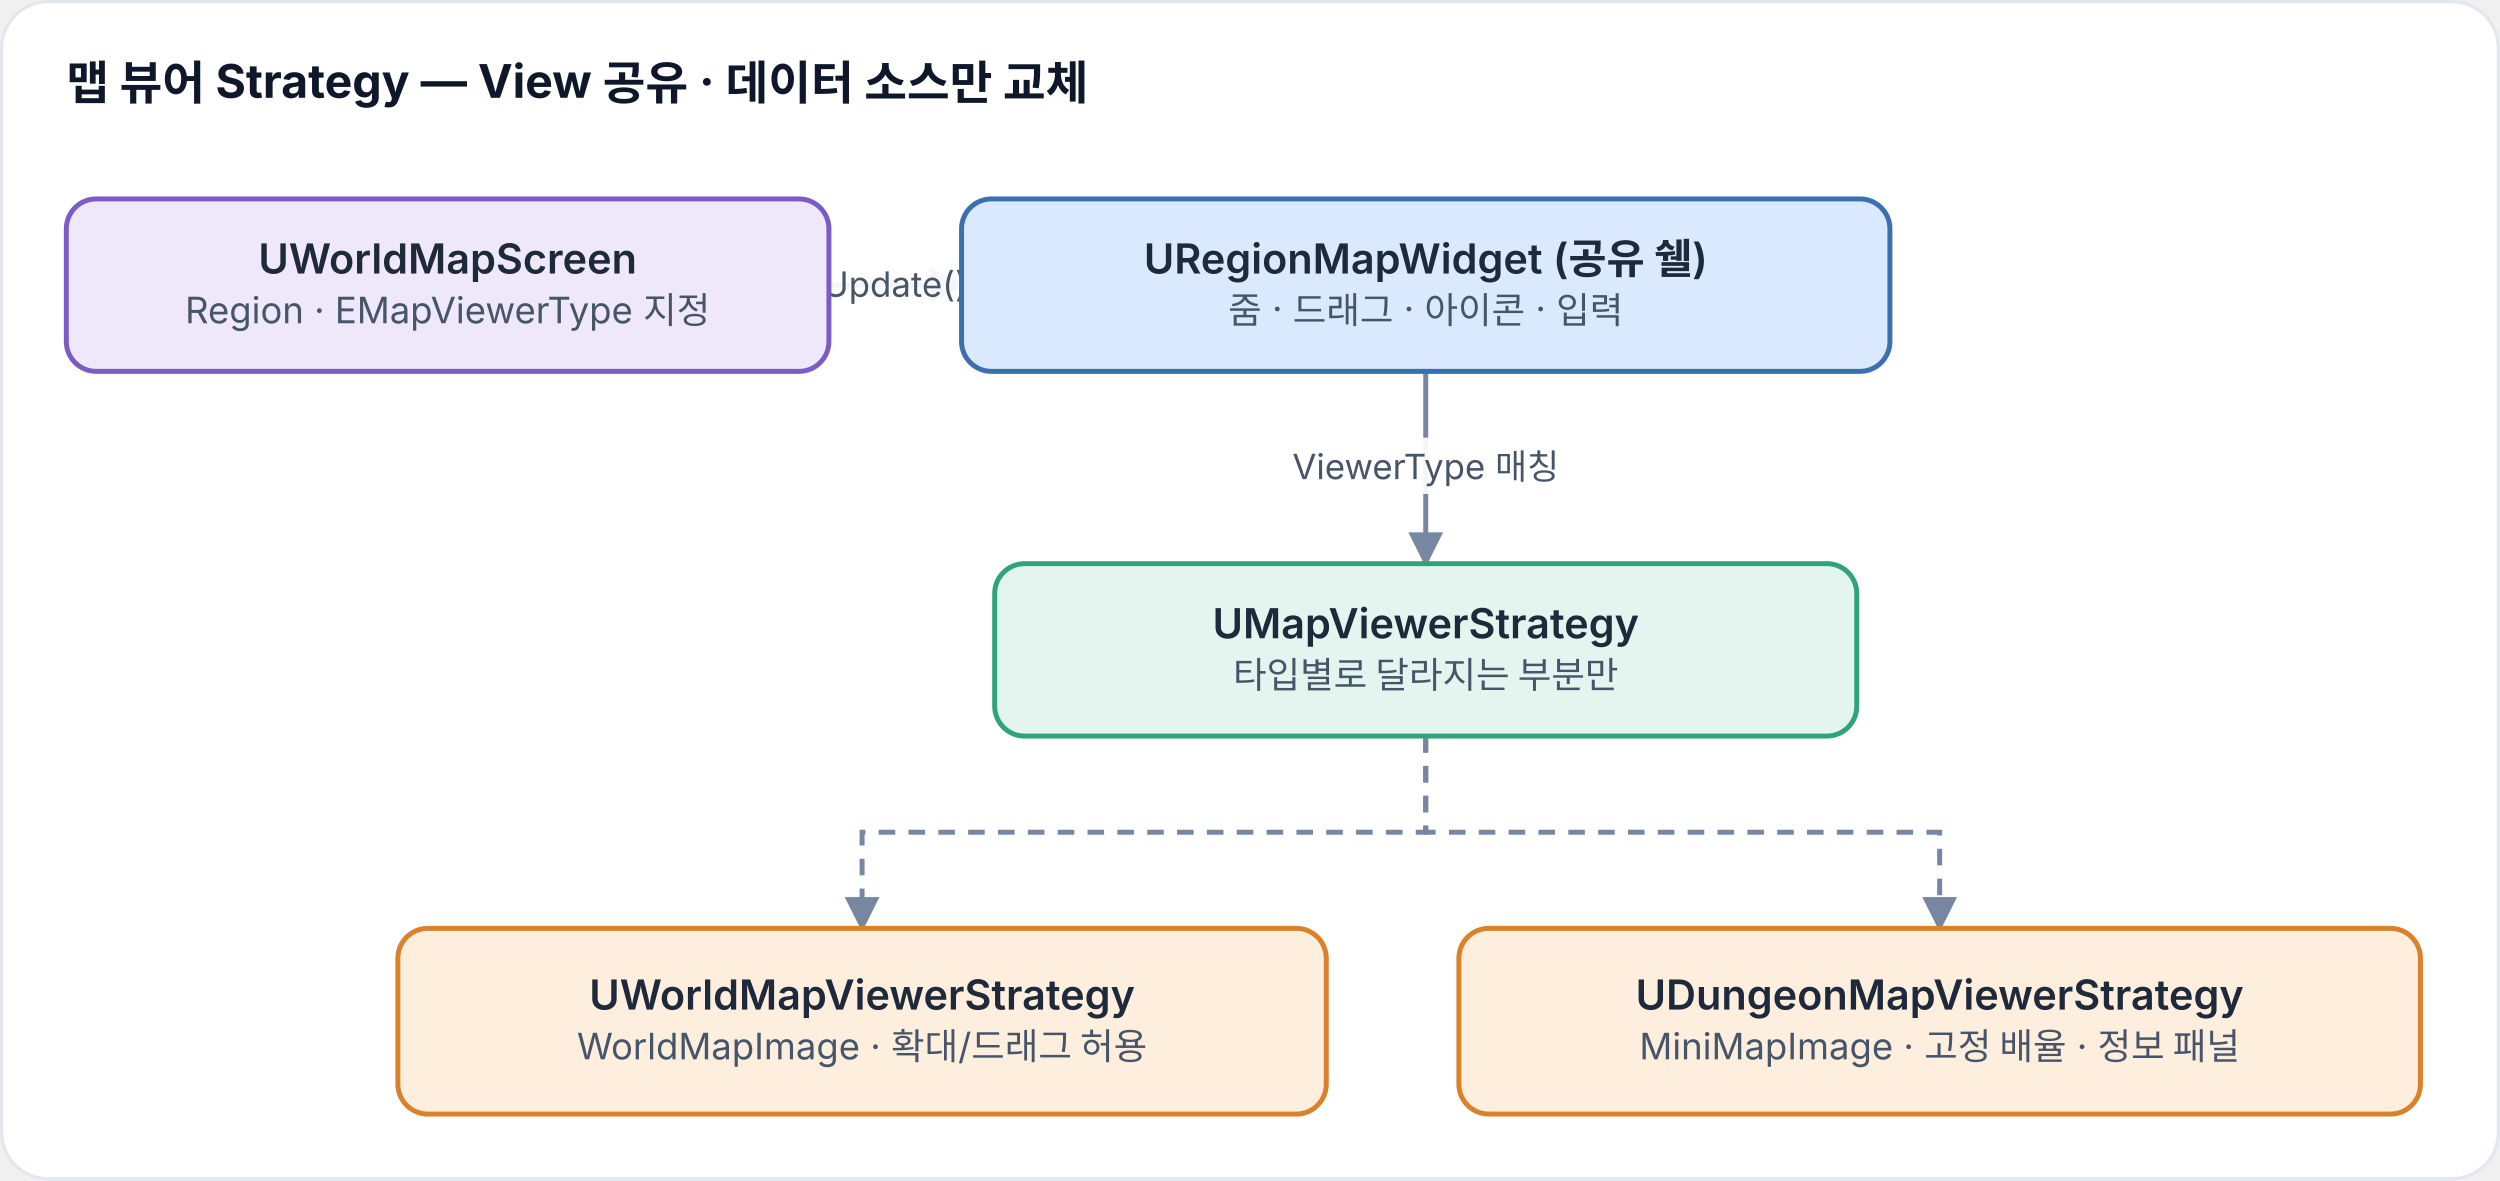
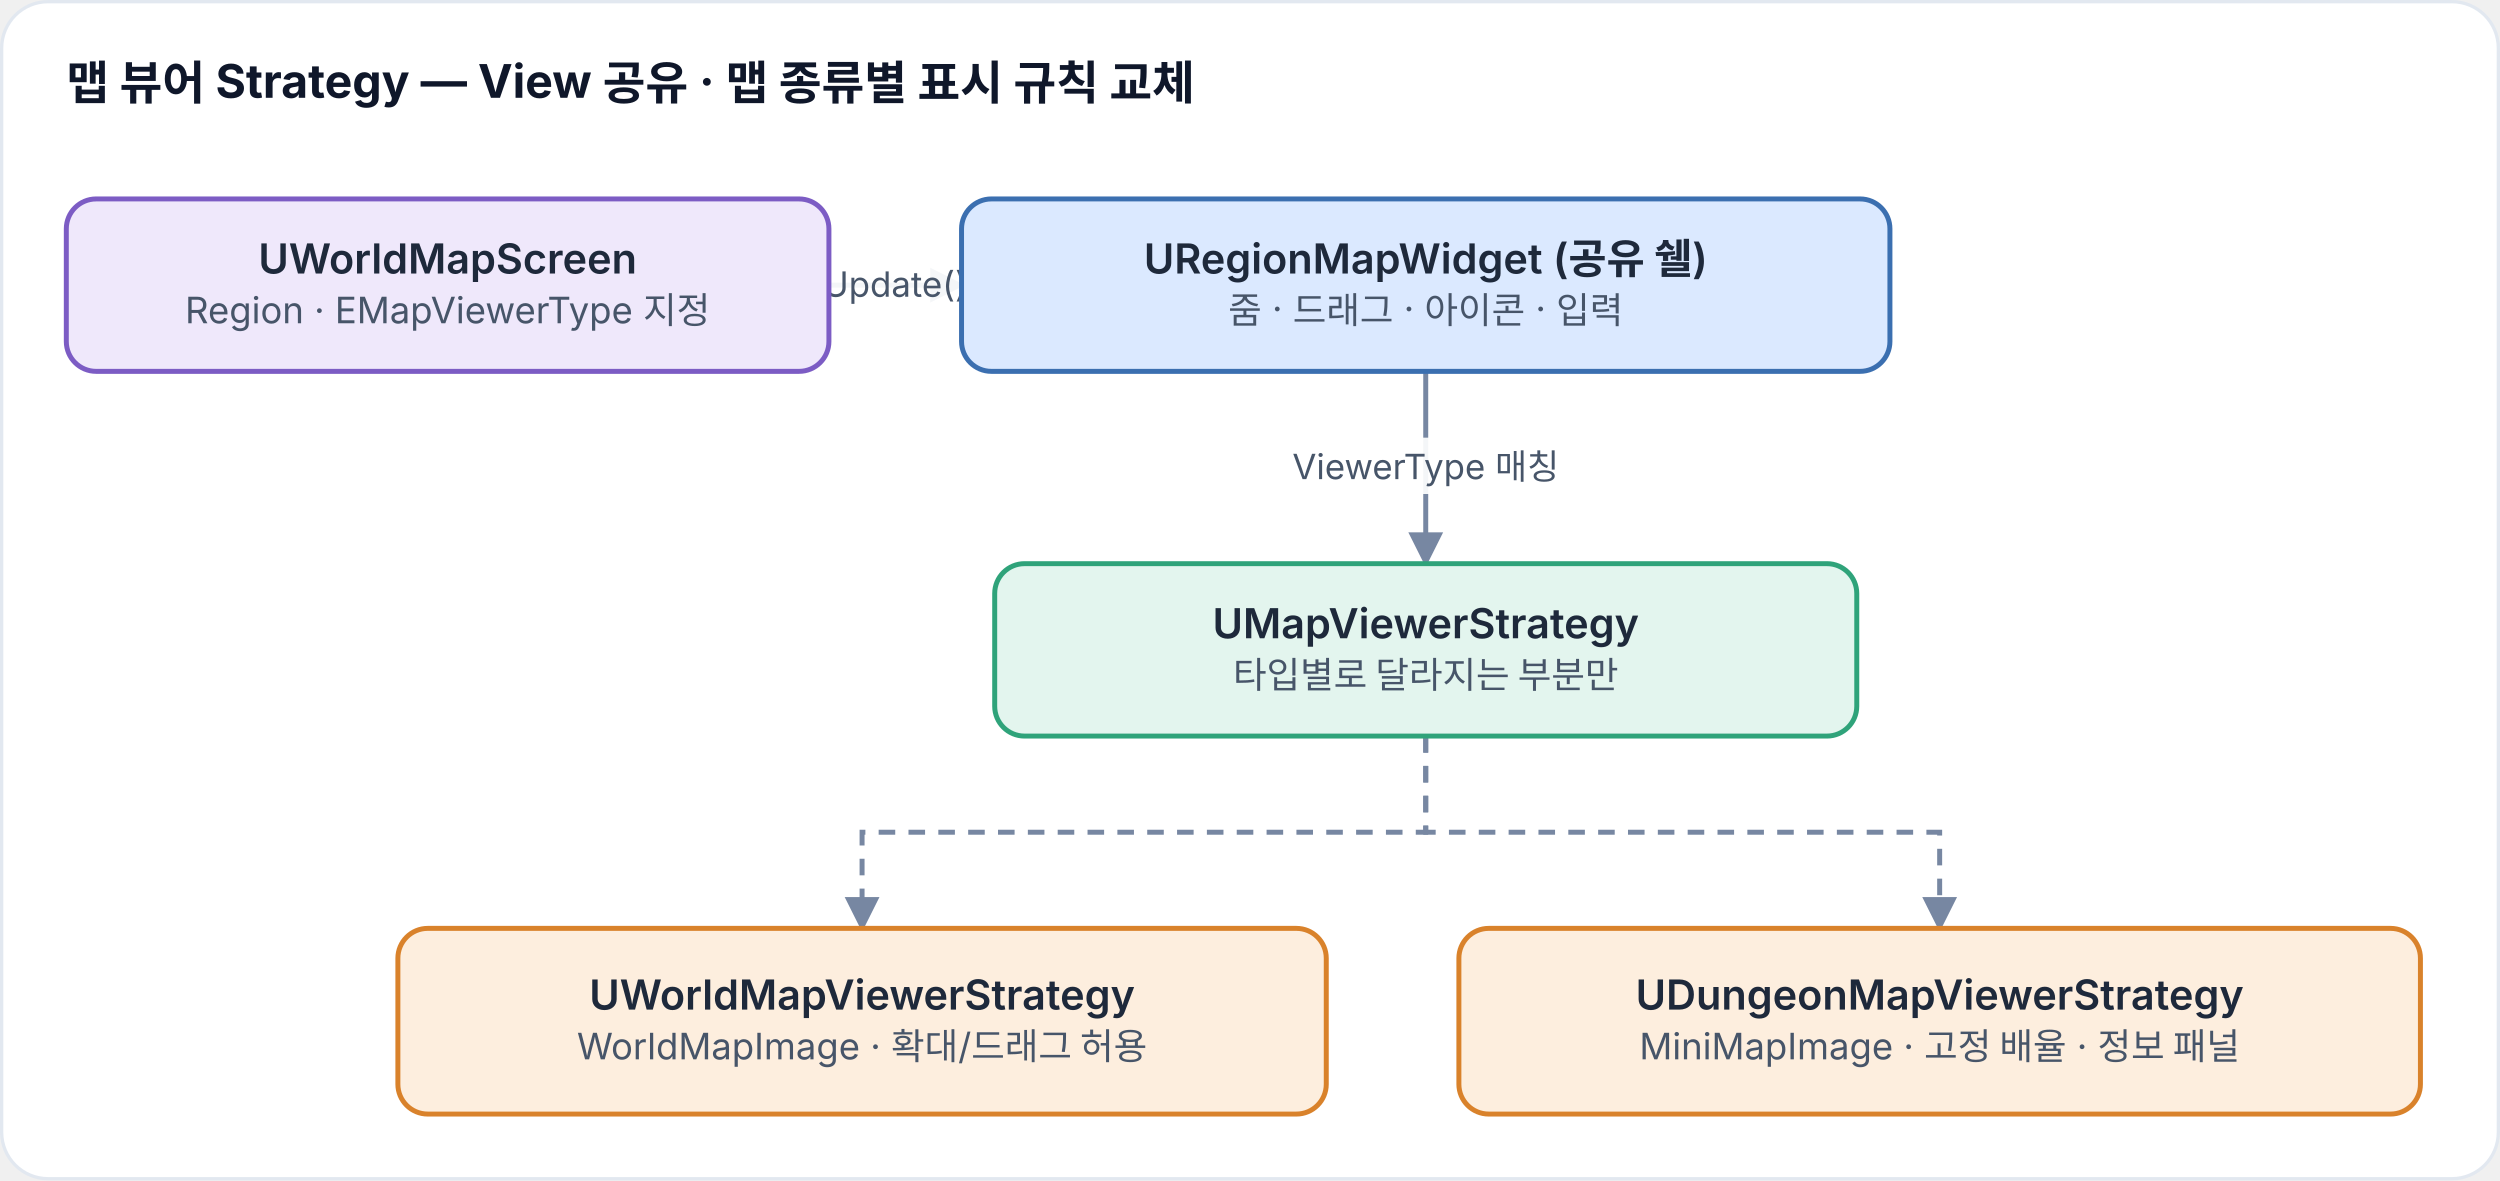
<svg xmlns="http://www.w3.org/2000/svg" viewBox="0 0 754 356" width="754" height="356" font-family="Inter, 'Malgun Gothic', sans-serif">
  <defs>
    <marker id="arrow" viewBox="0 0 10 10" refX="9" refY="5" markerWidth="7" markerHeight="7" orient="auto-start-reverse">
      <path d="M 0 0 L 10 5 L 0 10 z" fill="#7787a2" />
    </marker>
  </defs>
  <rect x="0.5" y="0.5" width="753" height="355" rx="14" fill="#ffffff" stroke="#e2e8f0" />
-   <text x="20" y="30" font-size="14" font-weight="700" fill="#0f172a">맵 뷰어 Strategy — View 공유 · 데이터 소스만 교체</text>
+   <text x="20" y="30" font-size="14" font-weight="700" fill="#0f172a">맵 뷰어 Strategy — View 공유 · 맵 종류별 표시 규칙 교체</text>
  <path d="M 250.0 86.0 L 270.0 86.0 L 270.0 86.0 L 290.0 86.0" fill="none" stroke="#7787a2" stroke-width="1.5" marker-end="url(#arrow)" />
  <rect x="239.6" y="77.0" width="60.8" height="17" rx="4" fill="#ffffff" opacity="0.92" />
  <text x="270.0" y="89.5" text-anchor="middle" font-size="10.5" fill="#475569">Update()</text>
  <path d="M 430.0 112.0 L 430.0 141.0 L 430.0 141.0 L 430.0 170.0" fill="none" stroke="#7787a2" stroke-width="1.5" marker-end="url(#arrow)" />
  <rect x="383.1" y="132.0" width="93.8" height="17" rx="4" fill="#ffffff" opacity="0.92" />
  <text x="430.0" y="144.5" text-anchor="middle" font-size="10.5" fill="#475569">ViewerType 매칭</text>
  <path d="M 430.0 222.0 L 430.0 251.0 L 260.0 251.0 L 260.0 280.0" fill="none" stroke="#7787a2" stroke-width="1.5" stroke-dasharray="5 4" marker-end="url(#arrow)" />
  <path d="M 430.0 222.0 L 430.0 251.0 L 585.0 251.0 L 585.0 280.0" fill="none" stroke="#7787a2" stroke-width="1.5" stroke-dasharray="5 4" marker-end="url(#arrow)" />
  <rect x="20" y="60" width="230" height="52" rx="9" ry="9" fill="#efe8fb" stroke="#7c5cc4" stroke-width="1.5" />
  <text x="135.0" y="82.5" text-anchor="middle" font-size="12.5" font-weight="600" fill="#1e293b">UWorldMapScreen</text>
  <text x="135.0" y="97.5" text-anchor="middle" font-size="11" font-weight="400" fill="#475569">Region · EMapViewerType 지정</text>
  <rect x="290" y="60" width="280" height="52" rx="9" ry="9" fill="#dbe9ff" stroke="#3b6fb0" stroke-width="1.5" />
  <text x="430.0" y="82.5" text-anchor="middle" font-size="12.5" font-weight="600" fill="#1e293b">URegionMapWidget (공유 쉘)</text>
  <text x="430.0" y="97.5" text-anchor="middle" font-size="11" font-weight="400" fill="#475569">줌 · 드래그 · 아이콘 · 입력</text>
  <rect x="300" y="170" width="260" height="52" rx="9" ry="9" fill="#e3f5ee" stroke="#2fa37a" stroke-width="1.5" />
  <text x="430.0" y="192.5" text-anchor="middle" font-size="12.5" font-weight="600" fill="#1e293b">UMapViewerStrategy</text>
  <text x="430.0" y="207.5" text-anchor="middle" font-size="11" font-weight="400" fill="#475569">타입별로 달라지는 부분만</text>
  <rect x="120" y="280" width="280" height="56" rx="9" ry="9" fill="#fdeede" stroke="#d9822b" stroke-width="1.5" />
  <text x="260.0" y="304.5" text-anchor="middle" font-size="12.5" font-weight="600" fill="#1e293b">UWorldMapViewerStrategy</text>
  <text x="260.0" y="319.5" text-anchor="middle" font-size="11" font-weight="400" fill="#475569">WorldMapImage · 확대/드래그 허용</text>
  <rect x="440" y="280" width="290" height="56" rx="9" ry="9" fill="#fdeede" stroke="#d9822b" stroke-width="1.5" />
  <text x="585.0" y="304.5" text-anchor="middle" font-size="12.5" font-weight="600" fill="#1e293b">UDungeonMapViewerStrategy</text>
  <text x="585.0" y="319.5" text-anchor="middle" font-size="11" font-weight="400" fill="#475569">MiniMapImage · 고정 배율 · 정보 패널</text>
</svg>
